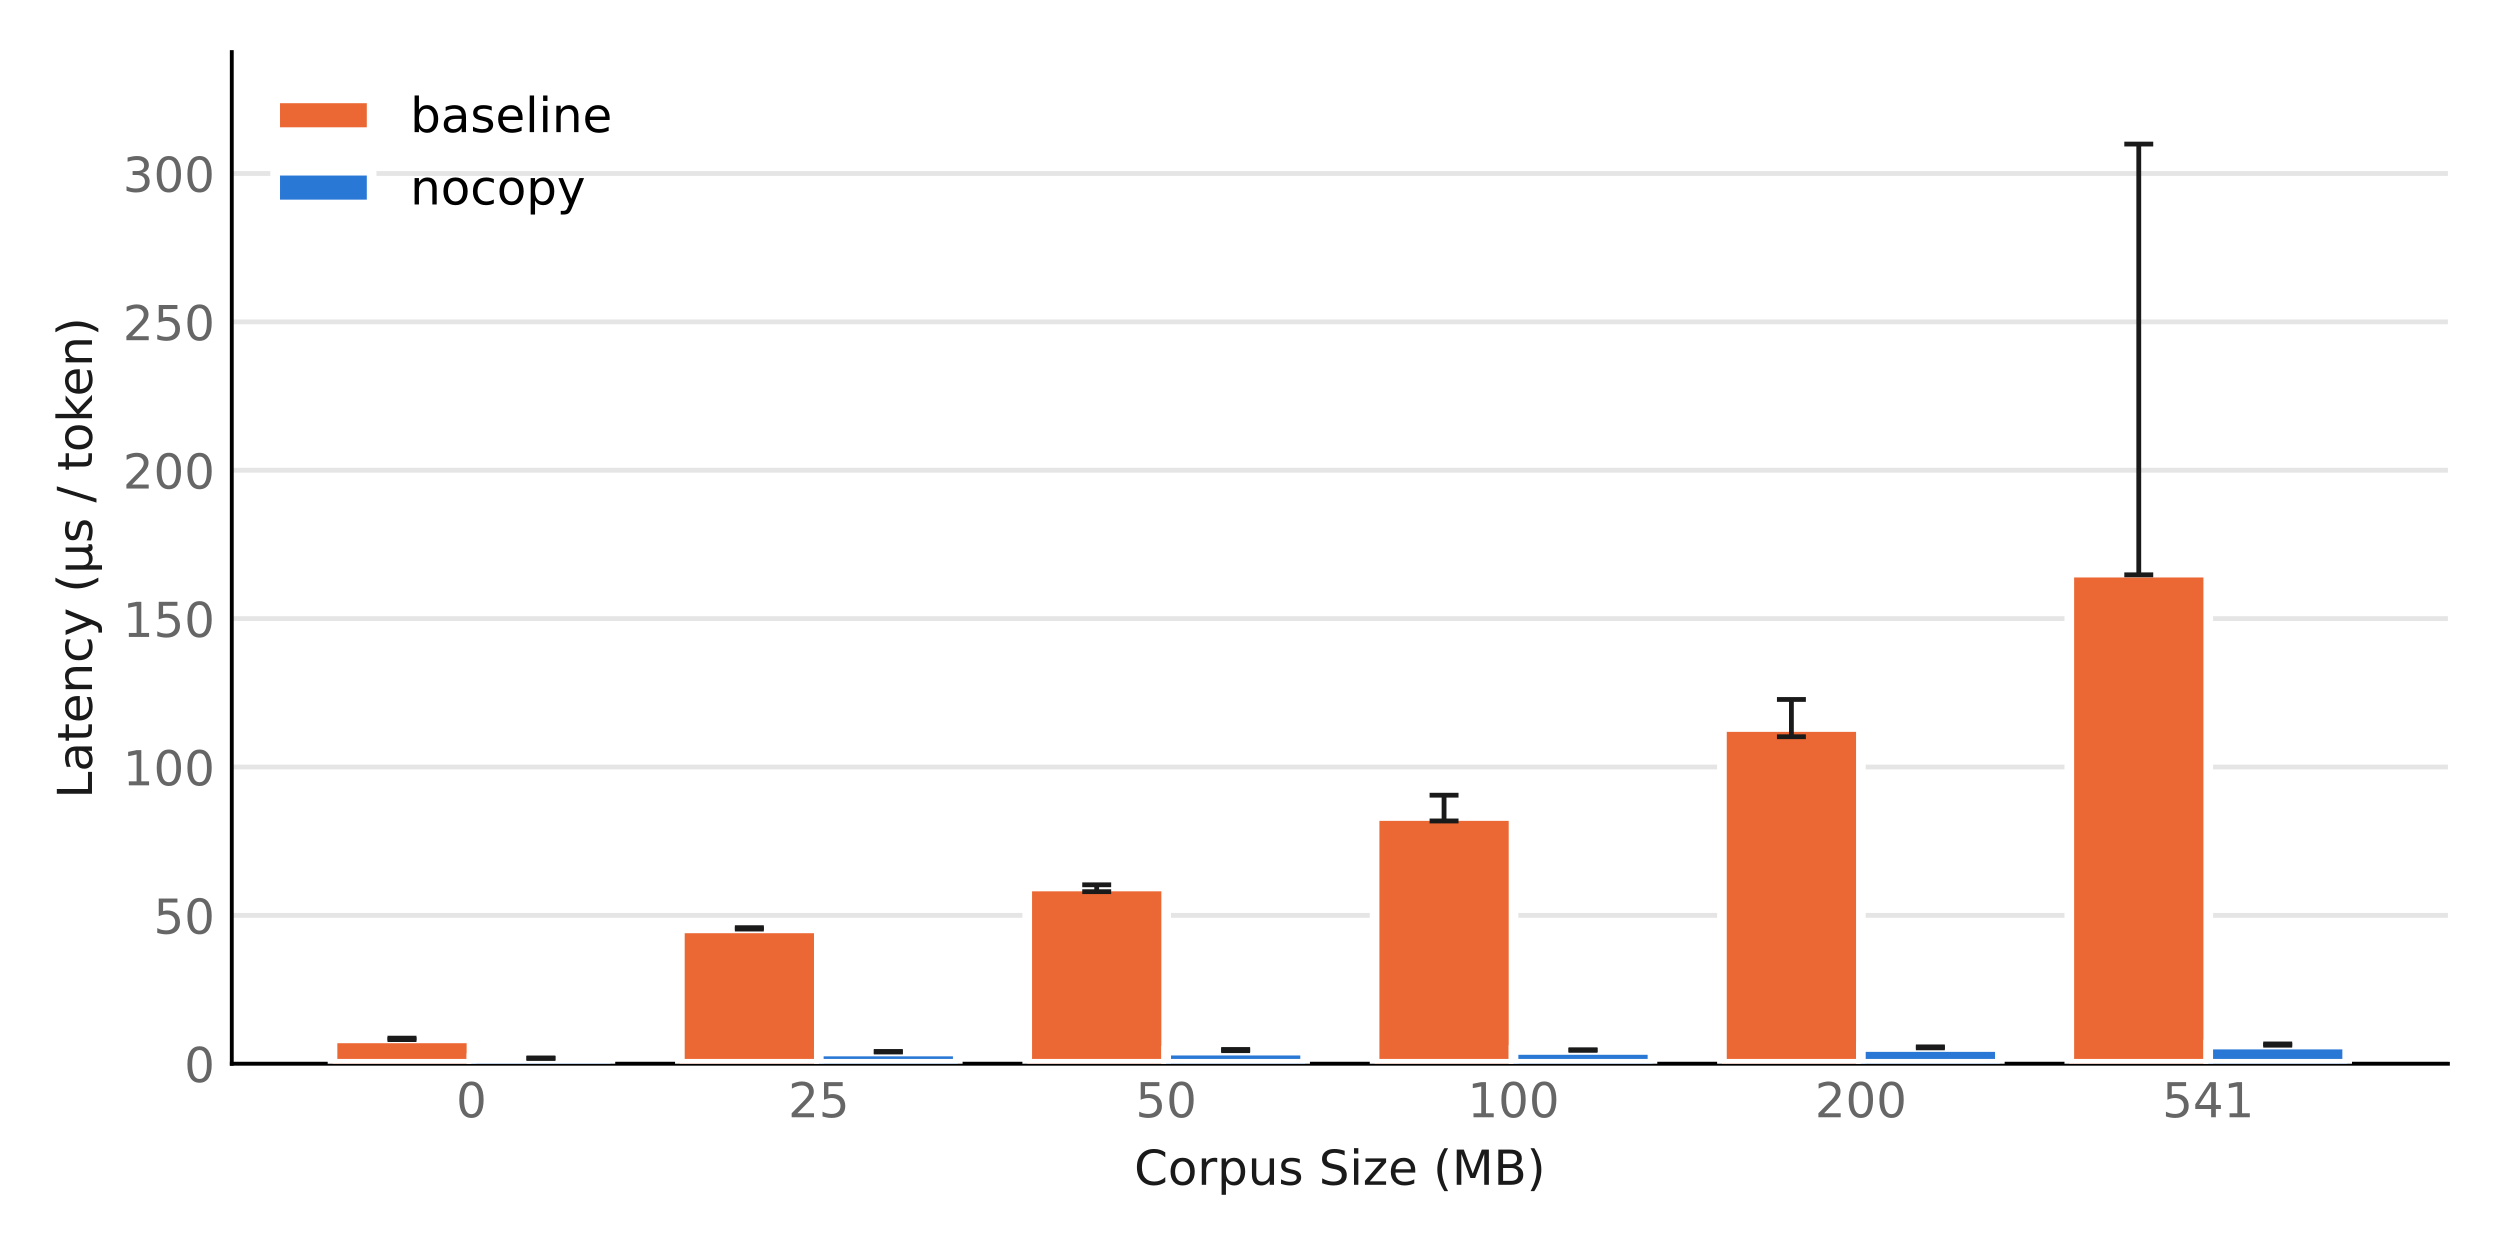
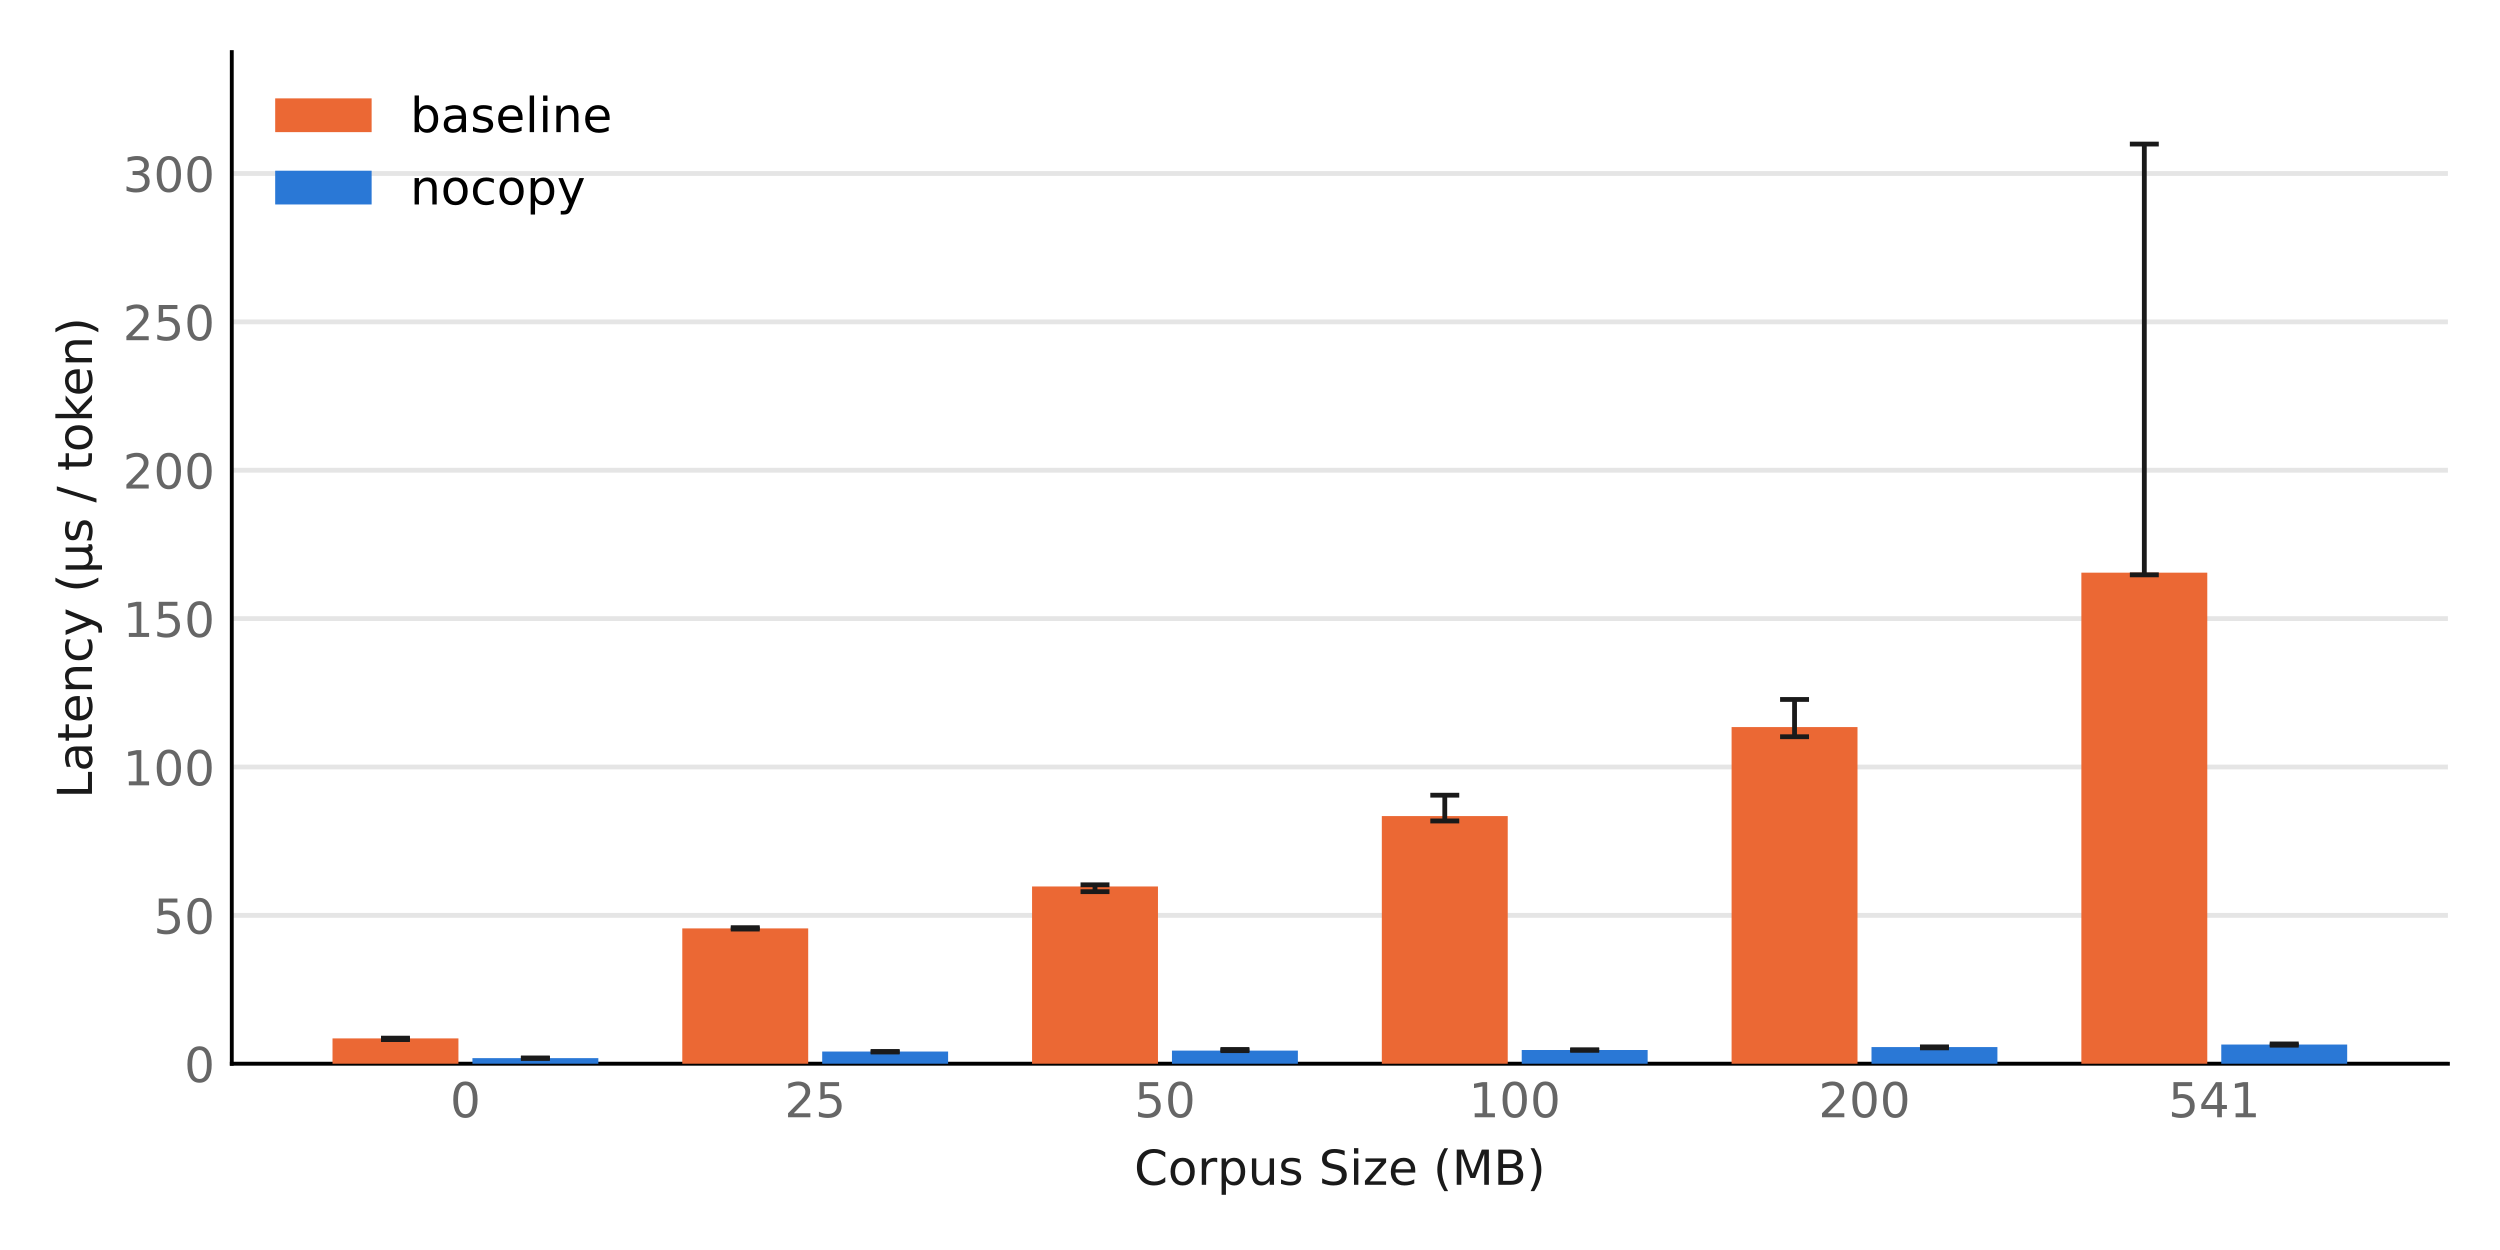
<svg xmlns="http://www.w3.org/2000/svg" xmlns:xlink="http://www.w3.org/1999/xlink" width="518.4pt" height="259.2pt" viewBox="0 0 518.4 259.2" version="1.1">
  <defs>
    <style type="text/css">*{stroke-linejoin: round; stroke-linecap: butt}</style>
  </defs>
  <g id="figure_1">
    <g id="patch_1">
      <path d="M 0 259.2  L 518.4 259.2  L 518.4 0  L 0 0  z " style="fill: #ffffff" />
    </g>
    <g id="axes_1">
      <g id="patch_2">
        <path d="M 48.062 220.578  L 507.6 220.578  L 507.6 10.8  L 48.062 10.8  z " style="fill: #ffffff" />
      </g>
      <g id="matplotlib.axis_1">
        <g id="xtick_1">
          <g id="line2d_1" />
          <g id="text_1">
-             <g style="fill: #666666" transform="translate(94.58031 231.6753) scale(0.1 -0.1)">
+             <g style="fill: #666666" transform="translate(93.32982 231.6753) scale(0.1 -0.1)">
              <defs>
                <path id="DejaVuSans-13" d="M 2034 4250  Q 1547 4250 1301 3770  Q 1056 3291 1056 2328  Q 1056 1369 1301 889  Q 1547 409 2034 409  Q 2525 409 2770 889  Q 3016 1369 3016 2328  Q 3016 3291 2770 3770  Q 2525 4250 2034 4250  z M 2034 4750  Q 2819 4750 3233 4129  Q 3647 3509 3647 2328  Q 3647 1150 3233 529  Q 2819 -91 2034 -91  Q 1250 -91 836 529  Q 422 1150 422 2328  Q 422 3509 836 4129  Q 1250 4750 2034 4750  z " transform="scale(0.015625)" />
              </defs>
              <use xlink:href="#DejaVuSans-13" />
            </g>
          </g>
        </g>
        <g id="xtick_2">
          <g id="line2d_2" />
          <g id="text_2">
-             <g style="fill: #666666" transform="translate(163.4269 231.6753) scale(0.1 -0.1)">
+             <g style="fill: #666666" transform="translate(162.6766 231.6753) scale(0.1 -0.1)">
              <defs>
                <path id="DejaVuSans-15" d="M 1228 531  L 3431 531  L 3431 0  L 469 0  L 469 531  Q 828 903 1448 1529  Q 2069 2156 2228 2338  Q 2531 2678 2651 2914  Q 2772 3150 2772 3378  Q 2772 3750 2511 3984  Q 2250 4219 1831 4219  Q 1534 4219 1204 4116  Q 875 4013 500 3803  L 500 4441  Q 881 4594 1212 4672  Q 1544 4750 1819 4750  Q 2544 4750 2975 4387  Q 3406 4025 3406 3419  Q 3406 3131 3298 2873  Q 3191 2616 2906 2266  Q 2828 2175 2409 1742  Q 1991 1309 1228 531  z " transform="scale(0.015625)" />
                <path id="DejaVuSans-18" d="M 691 4666  L 3169 4666  L 3169 4134  L 1269 4134  L 1269 2991  Q 1406 3038 1543 3061  Q 1681 3084 1819 3084  Q 2600 3084 3056 2656  Q 3513 2228 3513 1497  Q 3513 744 3044 326  Q 2575 -91 1722 -91  Q 1428 -91 1123 -41  Q 819 9 494 109  L 494 744  Q 775 591 1075 516  Q 1375 441 1709 441  Q 2250 441 2565 725  Q 2881 1009 2881 1497  Q 2881 1984 2565 2268  Q 2250 2553 1709 2553  Q 1456 2553 1204 2497  Q 953 2441 691 2322  L 691 4666  z " transform="scale(0.015625)" />
              </defs>
              <use xlink:href="#DejaVuSans-15" />
              <use xlink:href="#DejaVuSans-18" transform="translate(63.625 0)" />
            </g>
          </g>
        </g>
        <g id="xtick_3">
          <g id="line2d_3" />
          <g id="text_3">
-             <g style="fill: #666666" transform="translate(235.4547 231.6753) scale(0.1 -0.1)">
+             <g style="fill: #666666" transform="translate(235.2047 231.6753) scale(0.1 -0.1)">
              <use xlink:href="#DejaVuSans-18" />
              <use xlink:href="#DejaVuSans-13" transform="translate(63.625 0)" />
            </g>
          </g>
        </g>
        <g id="xtick_4">
          <g id="line2d_4" />
          <g id="text_4">
-             <g style="fill: #666666" transform="translate(304.3013 231.6753) scale(0.1 -0.1)">
+             <g style="fill: #666666" transform="translate(304.5514 231.6753) scale(0.1 -0.1)">
              <defs>
                <path id="DejaVuSans-14" d="M 794 531  L 1825 531  L 1825 4091  L 703 3866  L 703 4441  L 1819 4666  L 2450 4666  L 2450 531  L 3481 531  L 3481 0  L 794 0  L 794 531  z " transform="scale(0.015625)" />
              </defs>
              <use xlink:href="#DejaVuSans-14" />
              <use xlink:href="#DejaVuSans-13" transform="translate(63.625 0)" />
              <use xlink:href="#DejaVuSans-13" transform="translate(127.25 0)" />
            </g>
          </g>
        </g>
        <g id="xtick_5">
          <g id="line2d_5" />
          <g id="text_5">
-             <g style="fill: #666666" transform="translate(376.3292 231.6753) scale(0.1 -0.1)">
+             <g style="fill: #666666" transform="translate(377.0795 231.6753) scale(0.1 -0.1)">
              <use xlink:href="#DejaVuSans-15" />
              <use xlink:href="#DejaVuSans-13" transform="translate(63.625 0)" />
              <use xlink:href="#DejaVuSans-13" transform="translate(127.25 0)" />
            </g>
          </g>
        </g>
        <g id="xtick_6">
          <g id="line2d_6" />
          <g id="text_6">
-             <g style="fill: #666666" transform="translate(448.357 231.6753) scale(0.1 -0.1)">
+             <g style="fill: #666666" transform="translate(449.6075 231.6753) scale(0.1 -0.1)">
              <defs>
                <path id="DejaVuSans-17" d="M 2419 4116  L 825 1625  L 2419 1625  L 2419 4116  z M 2253 4666  L 3047 4666  L 3047 1625  L 3713 1625  L 3713 1100  L 3047 1100  L 3047 0  L 2419 0  L 2419 1100  L 313 1100  L 313 1709  L 2253 4666  z " transform="scale(0.015625)" />
              </defs>
              <use xlink:href="#DejaVuSans-18" />
              <use xlink:href="#DejaVuSans-17" transform="translate(63.625 0)" />
              <use xlink:href="#DejaVuSans-14" transform="translate(127.25 0)" />
            </g>
          </g>
        </g>
        <g id="text_7">
          <g style="fill: #1a1a1a" transform="translate(235.189 245.6761) scale(0.1 -0.1)">
            <defs>
              <path id="DejaVuSans-26" d="M 4122 4306  L 4122 3641  Q 3803 3938 3442 4084  Q 3081 4231 2675 4231  Q 1875 4231 1450 3742  Q 1025 3253 1025 2328  Q 1025 1406 1450 917  Q 1875 428 2675 428  Q 3081 428 3442 575  Q 3803 722 4122 1019  L 4122 359  Q 3791 134 3420 21  Q 3050 -91 2638 -91  Q 1578 -91 968 557  Q 359 1206 359 2328  Q 359 3453 968 4101  Q 1578 4750 2638 4750  Q 3056 4750 3426 4639  Q 3797 4528 4122 4306  z " transform="scale(0.015625)" />
              <path id="DejaVuSans-52" d="M 1959 3097  Q 1497 3097 1228 2736  Q 959 2375 959 1747  Q 959 1119 1226 758  Q 1494 397 1959 397  Q 2419 397 2687 759  Q 2956 1122 2956 1747  Q 2956 2369 2687 2733  Q 2419 3097 1959 3097  z M 1959 3584  Q 2709 3584 3137 3096  Q 3566 2609 3566 1747  Q 3566 888 3137 398  Q 2709 -91 1959 -91  Q 1206 -91 779 398  Q 353 888 353 1747  Q 353 2609 779 3096  Q 1206 3584 1959 3584  z " transform="scale(0.015625)" />
              <path id="DejaVuSans-55" d="M 2631 2963  Q 2534 3019 2420 3045  Q 2306 3072 2169 3072  Q 1681 3072 1420 2755  Q 1159 2438 1159 1844  L 1159 0  L 581 0  L 581 3500  L 1159 3500  L 1159 2956  Q 1341 3275 1631 3429  Q 1922 3584 2338 3584  Q 2397 3584 2469 3576  Q 2541 3569 2628 3553  L 2631 2963  z " transform="scale(0.015625)" />
              <path id="DejaVuSans-53" d="M 1159 525  L 1159 -1331  L 581 -1331  L 581 3500  L 1159 3500  L 1159 2969  Q 1341 3281 1617 3432  Q 1894 3584 2278 3584  Q 2916 3584 3314 3078  Q 3713 2572 3713 1747  Q 3713 922 3314 415  Q 2916 -91 2278 -91  Q 1894 -91 1617 61  Q 1341 213 1159 525  z M 3116 1747  Q 3116 2381 2855 2742  Q 2594 3103 2138 3103  Q 1681 3103 1420 2742  Q 1159 2381 1159 1747  Q 1159 1113 1420 752  Q 1681 391 2138 391  Q 2594 391 2855 752  Q 3116 1113 3116 1747  z " transform="scale(0.015625)" />
              <path id="DejaVuSans-58" d="M 544 1381  L 544 3500  L 1119 3500  L 1119 1403  Q 1119 906 1312 657  Q 1506 409 1894 409  Q 2359 409 2629 706  Q 2900 1003 2900 1516  L 2900 3500  L 3475 3500  L 3475 0  L 2900 0  L 2900 538  Q 2691 219 2414 64  Q 2138 -91 1772 -91  Q 1169 -91 856 284  Q 544 659 544 1381  z M 1991 3584  L 1991 3584  z " transform="scale(0.015625)" />
              <path id="DejaVuSans-56" d="M 2834 3397  L 2834 2853  Q 2591 2978 2328 3040  Q 2066 3103 1784 3103  Q 1356 3103 1142 2972  Q 928 2841 928 2578  Q 928 2378 1081 2264  Q 1234 2150 1697 2047  L 1894 2003  Q 2506 1872 2764 1633  Q 3022 1394 3022 966  Q 3022 478 2636 193  Q 2250 -91 1575 -91  Q 1294 -91 989 -36  Q 684 19 347 128  L 347 722  Q 666 556 975 473  Q 1284 391 1588 391  Q 1994 391 2212 530  Q 2431 669 2431 922  Q 2431 1156 2273 1281  Q 2116 1406 1581 1522  L 1381 1569  Q 847 1681 609 1914  Q 372 2147 372 2553  Q 372 3047 722 3315  Q 1072 3584 1716 3584  Q 2034 3584 2315 3537  Q 2597 3491 2834 3397  z " transform="scale(0.015625)" />
              <path id="DejaVuSans-3" transform="scale(0.015625)" />
              <path id="DejaVuSans-36" d="M 3425 4513  L 3425 3897  Q 3066 4069 2747 4153  Q 2428 4238 2131 4238  Q 1616 4238 1336 4038  Q 1056 3838 1056 3469  Q 1056 3159 1242 3001  Q 1428 2844 1947 2747  L 2328 2669  Q 3034 2534 3370 2195  Q 3706 1856 3706 1288  Q 3706 609 3251 259  Q 2797 -91 1919 -91  Q 1588 -91 1214 -16  Q 841 59 441 206  L 441 856  Q 825 641 1194 531  Q 1563 422 1919 422  Q 2459 422 2753 634  Q 3047 847 3047 1241  Q 3047 1584 2836 1778  Q 2625 1972 2144 2069  L 1759 2144  Q 1053 2284 737 2584  Q 422 2884 422 3419  Q 422 4038 858 4394  Q 1294 4750 2059 4750  Q 2388 4750 2728 4690  Q 3069 4631 3425 4513  z " transform="scale(0.015625)" />
              <path id="DejaVuSans-4c" d="M 603 3500  L 1178 3500  L 1178 0  L 603 0  L 603 3500  z M 603 4863  L 1178 4863  L 1178 4134  L 603 4134  L 603 4863  z " transform="scale(0.015625)" />
              <path id="DejaVuSans-5d" d="M 353 3500  L 3084 3500  L 3084 2975  L 922 459  L 3084 459  L 3084 0  L 275 0  L 275 525  L 2438 3041  L 353 3041  L 353 3500  z " transform="scale(0.015625)" />
              <path id="DejaVuSans-48" d="M 3597 1894  L 3597 1613  L 953 1613  Q 991 1019 1311 708  Q 1631 397 2203 397  Q 2534 397 2845 478  Q 3156 559 3463 722  L 3463 178  Q 3153 47 2828 -22  Q 2503 -91 2169 -91  Q 1331 -91 842 396  Q 353 884 353 1716  Q 353 2575 817 3079  Q 1281 3584 2069 3584  Q 2775 3584 3186 3129  Q 3597 2675 3597 1894  z M 3022 2063  Q 3016 2534 2758 2815  Q 2500 3097 2075 3097  Q 1594 3097 1305 2825  Q 1016 2553 972 2059  L 3022 2063  z " transform="scale(0.015625)" />
              <path id="DejaVuSans-b" d="M 1984 4856  Q 1566 4138 1362 3434  Q 1159 2731 1159 2009  Q 1159 1288 1364 580  Q 1569 -128 1984 -844  L 1484 -844  Q 1016 -109 783 600  Q 550 1309 550 2009  Q 550 2706 781 3412  Q 1013 4119 1484 4856  L 1984 4856  z " transform="scale(0.015625)" />
              <path id="DejaVuSans-30" d="M 628 4666  L 1569 4666  L 2759 1491  L 3956 4666  L 4897 4666  L 4897 0  L 4281 0  L 4281 4097  L 3078 897  L 2444 897  L 1241 4097  L 1241 0  L 628 0  L 628 4666  z " transform="scale(0.015625)" />
              <path id="DejaVuSans-25" d="M 1259 2228  L 1259 519  L 2272 519  Q 2781 519 3026 730  Q 3272 941 3272 1375  Q 3272 1813 3026 2020  Q 2781 2228 2272 2228  L 1259 2228  z M 1259 4147  L 1259 2741  L 2194 2741  Q 2656 2741 2882 2914  Q 3109 3088 3109 3444  Q 3109 3797 2882 3972  Q 2656 4147 2194 4147  L 1259 4147  z M 628 4666  L 2241 4666  Q 2963 4666 3353 4366  Q 3744 4066 3744 3513  Q 3744 3084 3544 2831  Q 3344 2578 2956 2516  Q 3422 2416 3680 2098  Q 3938 1781 3938 1306  Q 3938 681 3513 340  Q 3088 0 2303 0  L 628 0  L 628 4666  z " transform="scale(0.015625)" />
              <path id="DejaVuSans-c" d="M 513 4856  L 1013 4856  Q 1481 4119 1714 3412  Q 1947 2706 1947 2009  Q 1947 1309 1714 600  Q 1481 -109 1013 -844  L 513 -844  Q 928 -128 1133 580  Q 1338 1288 1338 2009  Q 1338 2731 1133 3434  Q 928 4138 513 4856  z " transform="scale(0.015625)" />
            </defs>
            <use xlink:href="#DejaVuSans-26" />
            <use xlink:href="#DejaVuSans-52" transform="translate(69.82812 0)" />
            <use xlink:href="#DejaVuSans-55" transform="translate(131.0156 0)" />
            <use xlink:href="#DejaVuSans-53" transform="translate(172.125 0)" />
            <use xlink:href="#DejaVuSans-58" transform="translate(235.6094 0)" />
            <use xlink:href="#DejaVuSans-56" transform="translate(298.9844 0)" />
            <use xlink:href="#DejaVuSans-3" transform="translate(351.0781 0)" />
            <use xlink:href="#DejaVuSans-36" transform="translate(382.8594 0)" />
            <use xlink:href="#DejaVuSans-4c" transform="translate(446.3438 0)" />
            <use xlink:href="#DejaVuSans-5d" transform="translate(474.125 0)" />
            <use xlink:href="#DejaVuSans-48" transform="translate(526.6094 0)" />
            <use xlink:href="#DejaVuSans-3" transform="translate(588.1406 0)" />
            <use xlink:href="#DejaVuSans-b" transform="translate(619.9219 0)" />
            <use xlink:href="#DejaVuSans-30" transform="translate(658.9375 0)" />
            <use xlink:href="#DejaVuSans-25" transform="translate(745.2188 0)" />
            <use xlink:href="#DejaVuSans-c" transform="translate(813.8281 0)" />
          </g>
        </g>
      </g>
      <g id="matplotlib.axis_2">
        <g id="ytick_1">
          <g id="line2d_7">
            <path d="M 48.062 220.578  L 507.6 220.578  " clip-path="url(#pfff4200ea1)" style="fill: none; stroke: #e5e5e5; stroke-linecap: square" />
          </g>
          <g id="line2d_8" />
          <g id="text_8">
            <g style="fill: #666666" transform="translate(38.19984 224.3765) scale(0.1 -0.1)">
              <use xlink:href="#DejaVuSans-13" />
            </g>
          </g>
        </g>
        <g id="ytick_2">
          <g id="line2d_9">
            <path d="M 48.062 189.81  L 507.6 189.81  " clip-path="url(#pfff4200ea1)" style="fill: none; stroke: #e5e5e5; stroke-linecap: square" />
          </g>
          <g id="line2d_10" />
          <g id="text_9">
            <g style="fill: #666666" transform="translate(31.83734 193.6093) scale(0.1 -0.1)">
              <use xlink:href="#DejaVuSans-18" />
              <use xlink:href="#DejaVuSans-13" transform="translate(63.625 0)" />
            </g>
          </g>
        </g>
        <g id="ytick_3">
          <g id="line2d_11">
            <path d="M 48.062 159.043  L 507.6 159.043  " clip-path="url(#pfff4200ea1)" style="fill: none; stroke: #e5e5e5; stroke-linecap: square" />
          </g>
          <g id="line2d_12" />
          <g id="text_10">
            <g style="fill: #666666" transform="translate(25.47484 162.8422) scale(0.1 -0.1)">
              <use xlink:href="#DejaVuSans-14" />
              <use xlink:href="#DejaVuSans-13" transform="translate(63.625 0)" />
              <use xlink:href="#DejaVuSans-13" transform="translate(127.25 0)" />
            </g>
          </g>
        </g>
        <g id="ytick_4">
          <g id="line2d_13">
            <path d="M 48.062 128.276  L 507.6 128.276  " clip-path="url(#pfff4200ea1)" style="fill: none; stroke: #e5e5e5; stroke-linecap: square" />
          </g>
          <g id="line2d_14" />
          <g id="text_11">
            <g style="fill: #666666" transform="translate(25.47484 132.075) scale(0.1 -0.1)">
              <use xlink:href="#DejaVuSans-14" />
              <use xlink:href="#DejaVuSans-18" transform="translate(63.625 0)" />
              <use xlink:href="#DejaVuSans-13" transform="translate(127.25 0)" />
            </g>
          </g>
        </g>
        <g id="ytick_5">
          <g id="line2d_15">
            <path d="M 48.062 97.509  L 507.6 97.509  " clip-path="url(#pfff4200ea1)" style="fill: none; stroke: #e5e5e5; stroke-linecap: square" />
          </g>
          <g id="line2d_16" />
          <g id="text_12">
            <g style="fill: #666666" transform="translate(25.47484 101.3078) scale(0.1 -0.1)">
              <use xlink:href="#DejaVuSans-15" />
              <use xlink:href="#DejaVuSans-13" transform="translate(63.625 0)" />
              <use xlink:href="#DejaVuSans-13" transform="translate(127.25 0)" />
            </g>
          </g>
        </g>
        <g id="ytick_6">
          <g id="line2d_17">
            <path d="M 48.062 66.742  L 507.6 66.742  " clip-path="url(#pfff4200ea1)" style="fill: none; stroke: #e5e5e5; stroke-linecap: square" />
          </g>
          <g id="line2d_18" />
          <g id="text_13">
            <g style="fill: #666666" transform="translate(25.47484 70.54067) scale(0.1 -0.1)">
              <use xlink:href="#DejaVuSans-15" />
              <use xlink:href="#DejaVuSans-18" transform="translate(63.625 0)" />
              <use xlink:href="#DejaVuSans-13" transform="translate(127.25 0)" />
            </g>
          </g>
        </g>
        <g id="ytick_7">
          <g id="line2d_19">
            <path d="M 48.062 35.975  L 507.6 35.975  " clip-path="url(#pfff4200ea1)" style="fill: none; stroke: #e5e5e5; stroke-linecap: square" />
          </g>
          <g id="line2d_20" />
          <g id="text_14">
            <g style="fill: #666666" transform="translate(25.47484 39.7735) scale(0.1 -0.1)">
              <defs>
                <path id="DejaVuSans-16" d="M 2597 2516  Q 3050 2419 3304 2112  Q 3559 1806 3559 1356  Q 3559 666 3084 287  Q 2609 -91 1734 -91  Q 1441 -91 1130 -33  Q 819 25 488 141  L 488 750  Q 750 597 1062 519  Q 1375 441 1716 441  Q 2309 441 2620 675  Q 2931 909 2931 1356  Q 2931 1769 2642 2001  Q 2353 2234 1838 2234  L 1294 2234  L 1294 2753  L 1863 2753  Q 2328 2753 2575 2939  Q 2822 3125 2822 3475  Q 2822 3834 2567 4026  Q 2313 4219 1838 4219  Q 1578 4219 1281 4162  Q 984 4106 628 3988  L 628 4550  Q 988 4650 1302 4700  Q 1616 4750 1894 4750  Q 2613 4750 3031 4423  Q 3450 4097 3450 3541  Q 3450 3153 3228 2886  Q 3006 2619 2597 2516  z " transform="scale(0.015625)" />
              </defs>
              <use xlink:href="#DejaVuSans-16" />
              <use xlink:href="#DejaVuSans-13" transform="translate(63.625 0)" />
              <use xlink:href="#DejaVuSans-13" transform="translate(127.25 0)" />
            </g>
          </g>
        </g>
        <g id="text_15">
          <g style="fill: #1a1a1a" transform="translate(19.0725 165.574) rotate(-90) scale(0.1 -0.1)">
            <defs>
              <path id="DejaVuSans-2f" d="M 628 4666  L 1259 4666  L 1259 531  L 3531 531  L 3531 0  L 628 0  L 628 4666  z " transform="scale(0.015625)" />
              <path id="DejaVuSans-44" d="M 2194 1759  Q 1497 1759 1228 1600  Q 959 1441 959 1056  Q 959 750 1161 570  Q 1363 391 1709 391  Q 2188 391 2477 730  Q 2766 1069 2766 1631  L 2766 1759  L 2194 1759  z M 3341 1997  L 3341 0  L 2766 0  L 2766 531  Q 2569 213 2275 61  Q 1981 -91 1556 -91  Q 1019 -91 701 211  Q 384 513 384 1019  Q 384 1609 779 1909  Q 1175 2209 1959 2209  L 2766 2209  L 2766 2266  Q 2766 2663 2505 2880  Q 2244 3097 1772 3097  Q 1472 3097 1187 3025  Q 903 2953 641 2809  L 641 3341  Q 956 3463 1253 3523  Q 1550 3584 1831 3584  Q 2591 3584 2966 3190  Q 3341 2797 3341 1997  z " transform="scale(0.015625)" />
              <path id="DejaVuSans-57" d="M 1172 4494  L 1172 3500  L 2356 3500  L 2356 3053  L 1172 3053  L 1172 1153  Q 1172 725 1289 603  Q 1406 481 1766 481  L 2356 481  L 2356 0  L 1766 0  Q 1100 0 847 248  Q 594 497 594 1153  L 594 3053  L 172 3053  L 172 3500  L 594 3500  L 594 4494  L 1172 4494  z " transform="scale(0.015625)" />
              <path id="DejaVuSans-51" d="M 3513 2113  L 3513 0  L 2938 0  L 2938 2094  Q 2938 2591 2744 2837  Q 2550 3084 2163 3084  Q 1697 3084 1428 2787  Q 1159 2491 1159 1978  L 1159 0  L 581 0  L 581 3500  L 1159 3500  L 1159 2956  Q 1366 3272 1645 3428  Q 1925 3584 2291 3584  Q 2894 3584 3203 3211  Q 3513 2838 3513 2113  z " transform="scale(0.015625)" />
              <path id="DejaVuSans-46" d="M 3122 3366  L 3122 2828  Q 2878 2963 2633 3030  Q 2388 3097 2138 3097  Q 1578 3097 1268 2742  Q 959 2388 959 1747  Q 959 1106 1268 751  Q 1578 397 2138 397  Q 2388 397 2633 464  Q 2878 531 3122 666  L 3122 134  Q 2881 22 2623 -34  Q 2366 -91 2075 -91  Q 1284 -91 818 406  Q 353 903 353 1747  Q 353 2603 823 3093  Q 1294 3584 2113 3584  Q 2378 3584 2631 3529  Q 2884 3475 3122 3366  z " transform="scale(0.015625)" />
              <path id="DejaVuSans-5c" d="M 2059 -325  Q 1816 -950 1584 -1140  Q 1353 -1331 966 -1331  L 506 -1331  L 506 -850  L 844 -850  Q 1081 -850 1212 -737  Q 1344 -625 1503 -206  L 1606 56  L 191 3500  L 800 3500  L 1894 763  L 2988 3500  L 3597 3500  L 2059 -325  z " transform="scale(0.015625)" />
              <path id="DejaVuSans-77" d="M 544 -1331  L 544 3500  L 1119 3500  L 1119 1325  Q 1119 872 1334 640  Q 1550 409 1972 409  Q 2434 409 2667 671  Q 2900 934 2900 1459  L 2900 3500  L 3475 3500  L 3475 806  Q 3475 619 3529 530  Q 3584 441 3700 441  Q 3728 441 3778 458  Q 3828 475 3916 513  L 3916 50  Q 3788 -22 3673 -56  Q 3559 -91 3450 -91  Q 3234 -91 3106 31  Q 2978 153 2931 403  Q 2775 156 2548 32  Q 2322 -91 2016 -91  Q 1697 -91 1473 31  Q 1250 153 1119 397  L 1119 -1331  L 544 -1331  z " transform="scale(0.015625)" />
              <path id="DejaVuSans-12" d="M 1625 4666  L 2156 4666  L 531 -594  L 0 -594  L 1625 4666  z " transform="scale(0.015625)" />
              <path id="DejaVuSans-4e" d="M 581 4863  L 1159 4863  L 1159 1991  L 2875 3500  L 3609 3500  L 1753 1863  L 3688 0  L 2938 0  L 1159 1709  L 1159 0  L 581 0  L 581 4863  z " transform="scale(0.015625)" />
            </defs>
            <use xlink:href="#DejaVuSans-2f" />
            <use xlink:href="#DejaVuSans-44" transform="translate(55.71875 0)" />
            <use xlink:href="#DejaVuSans-57" transform="translate(117 0)" />
            <use xlink:href="#DejaVuSans-48" transform="translate(156.2031 0)" />
            <use xlink:href="#DejaVuSans-51" transform="translate(217.7344 0)" />
            <use xlink:href="#DejaVuSans-46" transform="translate(281.1094 0)" />
            <use xlink:href="#DejaVuSans-5c" transform="translate(336.0938 0)" />
            <use xlink:href="#DejaVuSans-3" transform="translate(395.2812 0)" />
            <use xlink:href="#DejaVuSans-b" transform="translate(427.0625 0)" />
            <use xlink:href="#DejaVuSans-77" transform="translate(466.0781 0)" />
            <use xlink:href="#DejaVuSans-56" transform="translate(529.7031 0)" />
            <use xlink:href="#DejaVuSans-3" transform="translate(581.7969 0)" />
            <use xlink:href="#DejaVuSans-12" transform="translate(613.5781 0)" />
            <use xlink:href="#DejaVuSans-3" transform="translate(647.2656 0)" />
            <use xlink:href="#DejaVuSans-57" transform="translate(679.0469 0)" />
            <use xlink:href="#DejaVuSans-52" transform="translate(718.25 0)" />
            <use xlink:href="#DejaVuSans-4e" transform="translate(779.4375 0)" />
            <use xlink:href="#DejaVuSans-48" transform="translate(833.7812 0)" />
            <use xlink:href="#DejaVuSans-51" transform="translate(895.3125 0)" />
            <use xlink:href="#DejaVuSans-c" transform="translate(958.6875 0)" />
          </g>
        </g>
      </g>
      <g id="patch_3">
        <path d="M 48.062 220.578  L 48.062 10.8  " style="fill: none; stroke: #000000; stroke-width: 0.8; stroke-linejoin: miter; stroke-linecap: square" />
      </g>
      <g id="patch_4">
        <path d="M 48.062 220.578  L 507.6 220.578  " style="fill: none; stroke: #000000; stroke-width: 0.8; stroke-linejoin: miter; stroke-linecap: square" />
      </g>
      <g id="patch_5">
-         <path d="M 68.95 220.578  L 97.762 220.578  L 97.762 215.324  L 68.95 215.324  z " clip-path="url(#pfff4200ea1)" style="fill: #eb6834; stroke: #ffffff; stroke-width: 2; stroke-linejoin: miter" />
+         <path d="M 68.95 220.578  L 95.061 220.578  L 95.061 215.324  L 68.95 215.324  z " clip-path="url(#pfff4200ea1)" style="fill: #eb6834" />
      </g>
      <g id="patch_6">
-         <path d="M 140.978 220.578  L 169.789 220.578  L 169.789 192.511  L 140.978 192.511  z " clip-path="url(#pfff4200ea1)" style="fill: #eb6834; stroke: #ffffff; stroke-width: 2; stroke-linejoin: miter" />
+         <path d="M 141.478 220.578  L 167.589 220.578  L 167.589 192.511  L 141.478 192.511  z " clip-path="url(#pfff4200ea1)" style="fill: #eb6834" />
      </g>
      <g id="patch_7">
-         <path d="M 213.006 220.578  L 241.817 220.578  L 241.817 183.823  L 213.006 183.823  z " clip-path="url(#pfff4200ea1)" style="fill: #eb6834; stroke: #ffffff; stroke-width: 2; stroke-linejoin: miter" />
+         <path d="M 214.006 220.578  L 240.117 220.578  L 240.117 183.823  L 214.006 183.823  z " clip-path="url(#pfff4200ea1)" style="fill: #eb6834" />
      </g>
      <g id="patch_8">
-         <path d="M 285.034 220.578  L 313.845 220.578  L 313.845 169.221  L 285.034 169.221  z " clip-path="url(#pfff4200ea1)" style="fill: #eb6834; stroke: #ffffff; stroke-width: 2; stroke-linejoin: miter" />
+         <path d="M 286.535 220.578  L 312.645 220.578  L 312.645 169.221  L 286.535 169.221  z " clip-path="url(#pfff4200ea1)" style="fill: #eb6834" />
      </g>
      <g id="patch_9">
-         <path d="M 357.062 220.578  L 385.873 220.578  L 385.873 150.761  L 357.062 150.761  z " clip-path="url(#pfff4200ea1)" style="fill: #eb6834; stroke: #ffffff; stroke-width: 2; stroke-linejoin: miter" />
+         <path d="M 359.063 220.578  L 385.173 220.578  L 385.173 150.761  L 359.063 150.761  z " clip-path="url(#pfff4200ea1)" style="fill: #eb6834" />
      </g>
      <g id="patch_10">
-         <path d="M 429.09 220.578  L 457.901 220.578  L 457.901 118.749  L 429.09 118.749  z " clip-path="url(#pfff4200ea1)" style="fill: #eb6834; stroke: #ffffff; stroke-width: 2; stroke-linejoin: miter" />
+         <path d="M 431.591 220.578  L 457.701 220.578  L 457.701 118.749  L 431.591 118.749  z " clip-path="url(#pfff4200ea1)" style="fill: #eb6834" />
      </g>
      <g id="patch_11">
-         <path d="M 97.762 220.578  L 126.573 220.578  L 126.573 219.416  L 97.762 219.416  z " clip-path="url(#pfff4200ea1)" style="fill: #2a78d6; stroke: #ffffff; stroke-width: 2; stroke-linejoin: miter" />
+         <path d="M 97.962 220.578  L 124.072 220.578  L 124.072 219.416  L 97.962 219.416  z " clip-path="url(#pfff4200ea1)" style="fill: #2a78d6" />
      </g>
      <g id="patch_12">
-         <path d="M 169.789 220.578  L 198.601 220.578  L 198.601 218.044  L 169.789 218.044  z " clip-path="url(#pfff4200ea1)" style="fill: #2a78d6; stroke: #ffffff; stroke-width: 2; stroke-linejoin: miter" />
+         <path d="M 170.49 220.578  L 196.6 220.578  L 196.6 218.044  L 170.49 218.044  z " clip-path="url(#pfff4200ea1)" style="fill: #2a78d6" />
      </g>
      <g id="patch_13">
-         <path d="M 241.817 220.578  L 270.628 220.578  L 270.628 217.859  L 241.817 217.859  z " clip-path="url(#pfff4200ea1)" style="fill: #2a78d6; stroke: #ffffff; stroke-width: 2; stroke-linejoin: miter" />
+         <path d="M 243.018 220.578  L 269.128 220.578  L 269.128 217.859  L 243.018 217.859  z " clip-path="url(#pfff4200ea1)" style="fill: #2a78d6" />
      </g>
      <g id="patch_14">
-         <path d="M 313.845 220.578  L 342.656 220.578  L 342.656 217.722  L 313.845 217.722  z " clip-path="url(#pfff4200ea1)" style="fill: #2a78d6; stroke: #ffffff; stroke-width: 2; stroke-linejoin: miter" />
+         <path d="M 315.546 220.578  L 341.656 220.578  L 341.656 217.722  L 315.546 217.722  z " clip-path="url(#pfff4200ea1)" style="fill: #2a78d6" />
      </g>
      <g id="patch_15">
-         <path d="M 385.873 220.578  L 414.684 220.578  L 414.684 217.118  L 385.873 217.118  z " clip-path="url(#pfff4200ea1)" style="fill: #2a78d6; stroke: #ffffff; stroke-width: 2; stroke-linejoin: miter" />
+         <path d="M 388.074 220.578  L 414.184 220.578  L 414.184 217.118  L 388.074 217.118  z " clip-path="url(#pfff4200ea1)" style="fill: #2a78d6" />
      </g>
      <g id="patch_16">
-         <path d="M 457.901 220.578  L 486.712 220.578  L 486.712 216.597  L 457.901 216.597  z " clip-path="url(#pfff4200ea1)" style="fill: #2a78d6; stroke: #ffffff; stroke-width: 2; stroke-linejoin: miter" />
+         <path d="M 460.602 220.578  L 486.712 220.578  L 486.712 216.597  L 460.602 216.597  z " clip-path="url(#pfff4200ea1)" style="fill: #2a78d6" />
      </g>
      <g id="LineCollection_1">
-         <path d="M 83.356 215.568  L 83.356 215.27  " clip-path="url(#pfff4200ea1)" style="fill: none; stroke: #1a1a1a" />
-         <path d="M 155.384 192.65  L 155.384 192.359  " clip-path="url(#pfff4200ea1)" style="fill: none; stroke: #1a1a1a" />
-         <path d="M 227.412 184.898  L 227.412 183.47  " clip-path="url(#pfff4200ea1)" style="fill: none; stroke: #1a1a1a" />
-         <path d="M 299.44 170.237  L 299.44 164.89  " clip-path="url(#pfff4200ea1)" style="fill: none; stroke: #1a1a1a" />
-         <path d="M 371.467 152.77  L 371.467 145.038  " clip-path="url(#pfff4200ea1)" style="fill: none; stroke: #1a1a1a" />
-         <path d="M 443.495 119.196  L 443.495 29.871  " clip-path="url(#pfff4200ea1)" style="fill: none; stroke: #1a1a1a" />
+         <path d="M 82.005 215.568  L 82.005 215.27  " clip-path="url(#pfff4200ea1)" style="fill: none; stroke: #1a1a1a" />
+         <path d="M 154.534 192.65  L 154.534 192.359  " clip-path="url(#pfff4200ea1)" style="fill: none; stroke: #1a1a1a" />
+         <path d="M 227.062 184.898  L 227.062 183.47  " clip-path="url(#pfff4200ea1)" style="fill: none; stroke: #1a1a1a" />
+         <path d="M 299.59 170.237  L 299.59 164.89  " clip-path="url(#pfff4200ea1)" style="fill: none; stroke: #1a1a1a" />
+         <path d="M 372.118 152.77  L 372.118 145.038  " clip-path="url(#pfff4200ea1)" style="fill: none; stroke: #1a1a1a" />
+         <path d="M 444.646 119.196  L 444.646 29.871  " clip-path="url(#pfff4200ea1)" style="fill: none; stroke: #1a1a1a" />
      </g>
      <g id="line2d_21">
        <defs>
          <path id="m936a6cdfe4" d="M 3 0  L -3 -0  " style="stroke: #1a1a1a" />
        </defs>
        <g clip-path="url(#pfff4200ea1)">
-           <use xlink:href="#m936a6cdfe4" x="83.356" y="215.568" style="fill: #1f77b4; stroke: #1a1a1a" />
-           <use xlink:href="#m936a6cdfe4" x="155.384" y="192.65" style="fill: #1f77b4; stroke: #1a1a1a" />
-           <use xlink:href="#m936a6cdfe4" x="227.412" y="184.898" style="fill: #1f77b4; stroke: #1a1a1a" />
-           <use xlink:href="#m936a6cdfe4" x="299.44" y="170.237" style="fill: #1f77b4; stroke: #1a1a1a" />
-           <use xlink:href="#m936a6cdfe4" x="371.467" y="152.77" style="fill: #1f77b4; stroke: #1a1a1a" />
-           <use xlink:href="#m936a6cdfe4" x="443.495" y="119.196" style="fill: #1f77b4; stroke: #1a1a1a" />
+           <use xlink:href="#m936a6cdfe4" x="82.005" y="215.568" style="fill: #1f77b4; stroke: #1a1a1a" />
+           <use xlink:href="#m936a6cdfe4" x="154.534" y="192.65" style="fill: #1f77b4; stroke: #1a1a1a" />
+           <use xlink:href="#m936a6cdfe4" x="227.062" y="184.898" style="fill: #1f77b4; stroke: #1a1a1a" />
+           <use xlink:href="#m936a6cdfe4" x="299.59" y="170.237" style="fill: #1f77b4; stroke: #1a1a1a" />
+           <use xlink:href="#m936a6cdfe4" x="372.118" y="152.77" style="fill: #1f77b4; stroke: #1a1a1a" />
+           <use xlink:href="#m936a6cdfe4" x="444.646" y="119.196" style="fill: #1f77b4; stroke: #1a1a1a" />
        </g>
      </g>
      <g id="line2d_22">
        <g clip-path="url(#pfff4200ea1)">
-           <use xlink:href="#m936a6cdfe4" x="83.356" y="215.27" style="fill: #1f77b4; stroke: #1a1a1a" />
-           <use xlink:href="#m936a6cdfe4" x="155.384" y="192.359" style="fill: #1f77b4; stroke: #1a1a1a" />
-           <use xlink:href="#m936a6cdfe4" x="227.412" y="183.47" style="fill: #1f77b4; stroke: #1a1a1a" />
-           <use xlink:href="#m936a6cdfe4" x="299.44" y="164.89" style="fill: #1f77b4; stroke: #1a1a1a" />
-           <use xlink:href="#m936a6cdfe4" x="371.467" y="145.038" style="fill: #1f77b4; stroke: #1a1a1a" />
-           <use xlink:href="#m936a6cdfe4" x="443.495" y="29.871" style="fill: #1f77b4; stroke: #1a1a1a" />
+           <use xlink:href="#m936a6cdfe4" x="82.005" y="215.27" style="fill: #1f77b4; stroke: #1a1a1a" />
+           <use xlink:href="#m936a6cdfe4" x="154.534" y="192.359" style="fill: #1f77b4; stroke: #1a1a1a" />
+           <use xlink:href="#m936a6cdfe4" x="227.062" y="183.47" style="fill: #1f77b4; stroke: #1a1a1a" />
+           <use xlink:href="#m936a6cdfe4" x="299.59" y="164.89" style="fill: #1f77b4; stroke: #1a1a1a" />
+           <use xlink:href="#m936a6cdfe4" x="372.118" y="145.038" style="fill: #1f77b4; stroke: #1a1a1a" />
+           <use xlink:href="#m936a6cdfe4" x="444.646" y="29.871" style="fill: #1f77b4; stroke: #1a1a1a" />
        </g>
      </g>
      <g id="LineCollection_2">
-         <path d="M 112.167 219.481  L 112.167 219.368  " clip-path="url(#pfff4200ea1)" style="fill: none; stroke: #1a1a1a" />
-         <path d="M 184.195 218.146  L 184.195 218.037  " clip-path="url(#pfff4200ea1)" style="fill: none; stroke: #1a1a1a" />
-         <path d="M 256.223 217.863  L 256.223 217.625  " clip-path="url(#pfff4200ea1)" style="fill: none; stroke: #1a1a1a" />
-         <path d="M 328.251 217.783  L 328.251 217.692  " clip-path="url(#pfff4200ea1)" style="fill: none; stroke: #1a1a1a" />
-         <path d="M 400.279 217.29  L 400.279 217.078  " clip-path="url(#pfff4200ea1)" style="fill: none; stroke: #1a1a1a" />
-         <path d="M 472.306 216.737  L 472.306 216.477  " clip-path="url(#pfff4200ea1)" style="fill: none; stroke: #1a1a1a" />
+         <path d="M 111.017 219.481  L 111.017 219.368  " clip-path="url(#pfff4200ea1)" style="fill: none; stroke: #1a1a1a" />
+         <path d="M 183.545 218.146  L 183.545 218.037  " clip-path="url(#pfff4200ea1)" style="fill: none; stroke: #1a1a1a" />
+         <path d="M 256.073 217.863  L 256.073 217.625  " clip-path="url(#pfff4200ea1)" style="fill: none; stroke: #1a1a1a" />
+         <path d="M 328.601 217.783  L 328.601 217.692  " clip-path="url(#pfff4200ea1)" style="fill: none; stroke: #1a1a1a" />
+         <path d="M 401.129 217.29  L 401.129 217.078  " clip-path="url(#pfff4200ea1)" style="fill: none; stroke: #1a1a1a" />
+         <path d="M 473.657 216.737  L 473.657 216.477  " clip-path="url(#pfff4200ea1)" style="fill: none; stroke: #1a1a1a" />
      </g>
      <g id="line2d_23">
        <g clip-path="url(#pfff4200ea1)">
-           <use xlink:href="#m936a6cdfe4" x="112.167" y="219.481" style="fill: #1f77b4; stroke: #1a1a1a" />
-           <use xlink:href="#m936a6cdfe4" x="184.195" y="218.146" style="fill: #1f77b4; stroke: #1a1a1a" />
-           <use xlink:href="#m936a6cdfe4" x="256.223" y="217.863" style="fill: #1f77b4; stroke: #1a1a1a" />
-           <use xlink:href="#m936a6cdfe4" x="328.251" y="217.783" style="fill: #1f77b4; stroke: #1a1a1a" />
-           <use xlink:href="#m936a6cdfe4" x="400.279" y="217.29" style="fill: #1f77b4; stroke: #1a1a1a" />
-           <use xlink:href="#m936a6cdfe4" x="472.306" y="216.737" style="fill: #1f77b4; stroke: #1a1a1a" />
+           <use xlink:href="#m936a6cdfe4" x="111.017" y="219.481" style="fill: #1f77b4; stroke: #1a1a1a" />
+           <use xlink:href="#m936a6cdfe4" x="183.545" y="218.146" style="fill: #1f77b4; stroke: #1a1a1a" />
+           <use xlink:href="#m936a6cdfe4" x="256.073" y="217.863" style="fill: #1f77b4; stroke: #1a1a1a" />
+           <use xlink:href="#m936a6cdfe4" x="328.601" y="217.783" style="fill: #1f77b4; stroke: #1a1a1a" />
+           <use xlink:href="#m936a6cdfe4" x="401.129" y="217.29" style="fill: #1f77b4; stroke: #1a1a1a" />
+           <use xlink:href="#m936a6cdfe4" x="473.657" y="216.737" style="fill: #1f77b4; stroke: #1a1a1a" />
        </g>
      </g>
      <g id="line2d_24">
        <g clip-path="url(#pfff4200ea1)">
-           <use xlink:href="#m936a6cdfe4" x="112.167" y="219.368" style="fill: #1f77b4; stroke: #1a1a1a" />
-           <use xlink:href="#m936a6cdfe4" x="184.195" y="218.037" style="fill: #1f77b4; stroke: #1a1a1a" />
-           <use xlink:href="#m936a6cdfe4" x="256.223" y="217.625" style="fill: #1f77b4; stroke: #1a1a1a" />
-           <use xlink:href="#m936a6cdfe4" x="328.251" y="217.692" style="fill: #1f77b4; stroke: #1a1a1a" />
-           <use xlink:href="#m936a6cdfe4" x="400.279" y="217.078" style="fill: #1f77b4; stroke: #1a1a1a" />
-           <use xlink:href="#m936a6cdfe4" x="472.306" y="216.477" style="fill: #1f77b4; stroke: #1a1a1a" />
+           <use xlink:href="#m936a6cdfe4" x="111.017" y="219.368" style="fill: #1f77b4; stroke: #1a1a1a" />
+           <use xlink:href="#m936a6cdfe4" x="183.545" y="218.037" style="fill: #1f77b4; stroke: #1a1a1a" />
+           <use xlink:href="#m936a6cdfe4" x="256.073" y="217.625" style="fill: #1f77b4; stroke: #1a1a1a" />
+           <use xlink:href="#m936a6cdfe4" x="328.601" y="217.692" style="fill: #1f77b4; stroke: #1a1a1a" />
+           <use xlink:href="#m936a6cdfe4" x="401.129" y="217.078" style="fill: #1f77b4; stroke: #1a1a1a" />
+           <use xlink:href="#m936a6cdfe4" x="473.657" y="216.477" style="fill: #1f77b4; stroke: #1a1a1a" />
        </g>
      </g>
      <g id="legend_1">
        <g id="patch_17">
-           <path d="M 57.062 27.398  L 77.062 27.398  L 77.062 20.398  L 57.062 20.398  z " style="fill: #eb6834; stroke: #ffffff; stroke-width: 2; stroke-linejoin: miter" />
+           <path d="M 57.062 27.398  L 77.062 27.398  L 77.062 20.398  L 57.062 20.398  z " style="fill: #eb6834" />
        </g>
        <g id="text_16">
          <g transform="translate(85.06234 27.39844) scale(0.1 -0.1)">
            <defs>
              <path id="DejaVuSans-45" d="M 3116 1747  Q 3116 2381 2855 2742  Q 2594 3103 2138 3103  Q 1681 3103 1420 2742  Q 1159 2381 1159 1747  Q 1159 1113 1420 752  Q 1681 391 2138 391  Q 2594 391 2855 752  Q 3116 1113 3116 1747  z M 1159 2969  Q 1341 3281 1617 3432  Q 1894 3584 2278 3584  Q 2916 3584 3314 3078  Q 3713 2572 3713 1747  Q 3713 922 3314 415  Q 2916 -91 2278 -91  Q 1894 -91 1617 61  Q 1341 213 1159 525  L 1159 0  L 581 0  L 581 4863  L 1159 4863  L 1159 2969  z " transform="scale(0.015625)" />
              <path id="DejaVuSans-4f" d="M 603 4863  L 1178 4863  L 1178 0  L 603 0  L 603 4863  z " transform="scale(0.015625)" />
            </defs>
            <use xlink:href="#DejaVuSans-45" />
            <use xlink:href="#DejaVuSans-44" transform="translate(63.48438 0)" />
            <use xlink:href="#DejaVuSans-56" transform="translate(124.7656 0)" />
            <use xlink:href="#DejaVuSans-48" transform="translate(176.8594 0)" />
            <use xlink:href="#DejaVuSans-4f" transform="translate(238.3906 0)" />
            <use xlink:href="#DejaVuSans-4c" transform="translate(266.1719 0)" />
            <use xlink:href="#DejaVuSans-51" transform="translate(293.9531 0)" />
            <use xlink:href="#DejaVuSans-48" transform="translate(357.3281 0)" />
          </g>
        </g>
        <g id="patch_18">
-           <path d="M 57.062 42.399  L 77.062 42.399  L 77.062 35.399  L 57.062 35.399  z " style="fill: #2a78d6; stroke: #ffffff; stroke-width: 2; stroke-linejoin: miter" />
+           <path d="M 57.062 42.399  L 77.062 42.399  L 77.062 35.399  L 57.062 35.399  z " style="fill: #2a78d6" />
        </g>
        <g id="text_17">
          <g transform="translate(85.06234 42.39922) scale(0.1 -0.1)">
            <use xlink:href="#DejaVuSans-51" />
            <use xlink:href="#DejaVuSans-52" transform="translate(63.375 0)" />
            <use xlink:href="#DejaVuSans-46" transform="translate(124.5625 0)" />
            <use xlink:href="#DejaVuSans-52" transform="translate(179.5469 0)" />
            <use xlink:href="#DejaVuSans-53" transform="translate(240.7344 0)" />
            <use xlink:href="#DejaVuSans-5c" transform="translate(304.2188 0)" />
          </g>
        </g>
      </g>
    </g>
  </g>
  <defs>
    <clipPath id="pfff4200ea1">
      <rect x="48.062" y="10.8" width="459.538" height="209.778" />
    </clipPath>
  </defs>
</svg>
